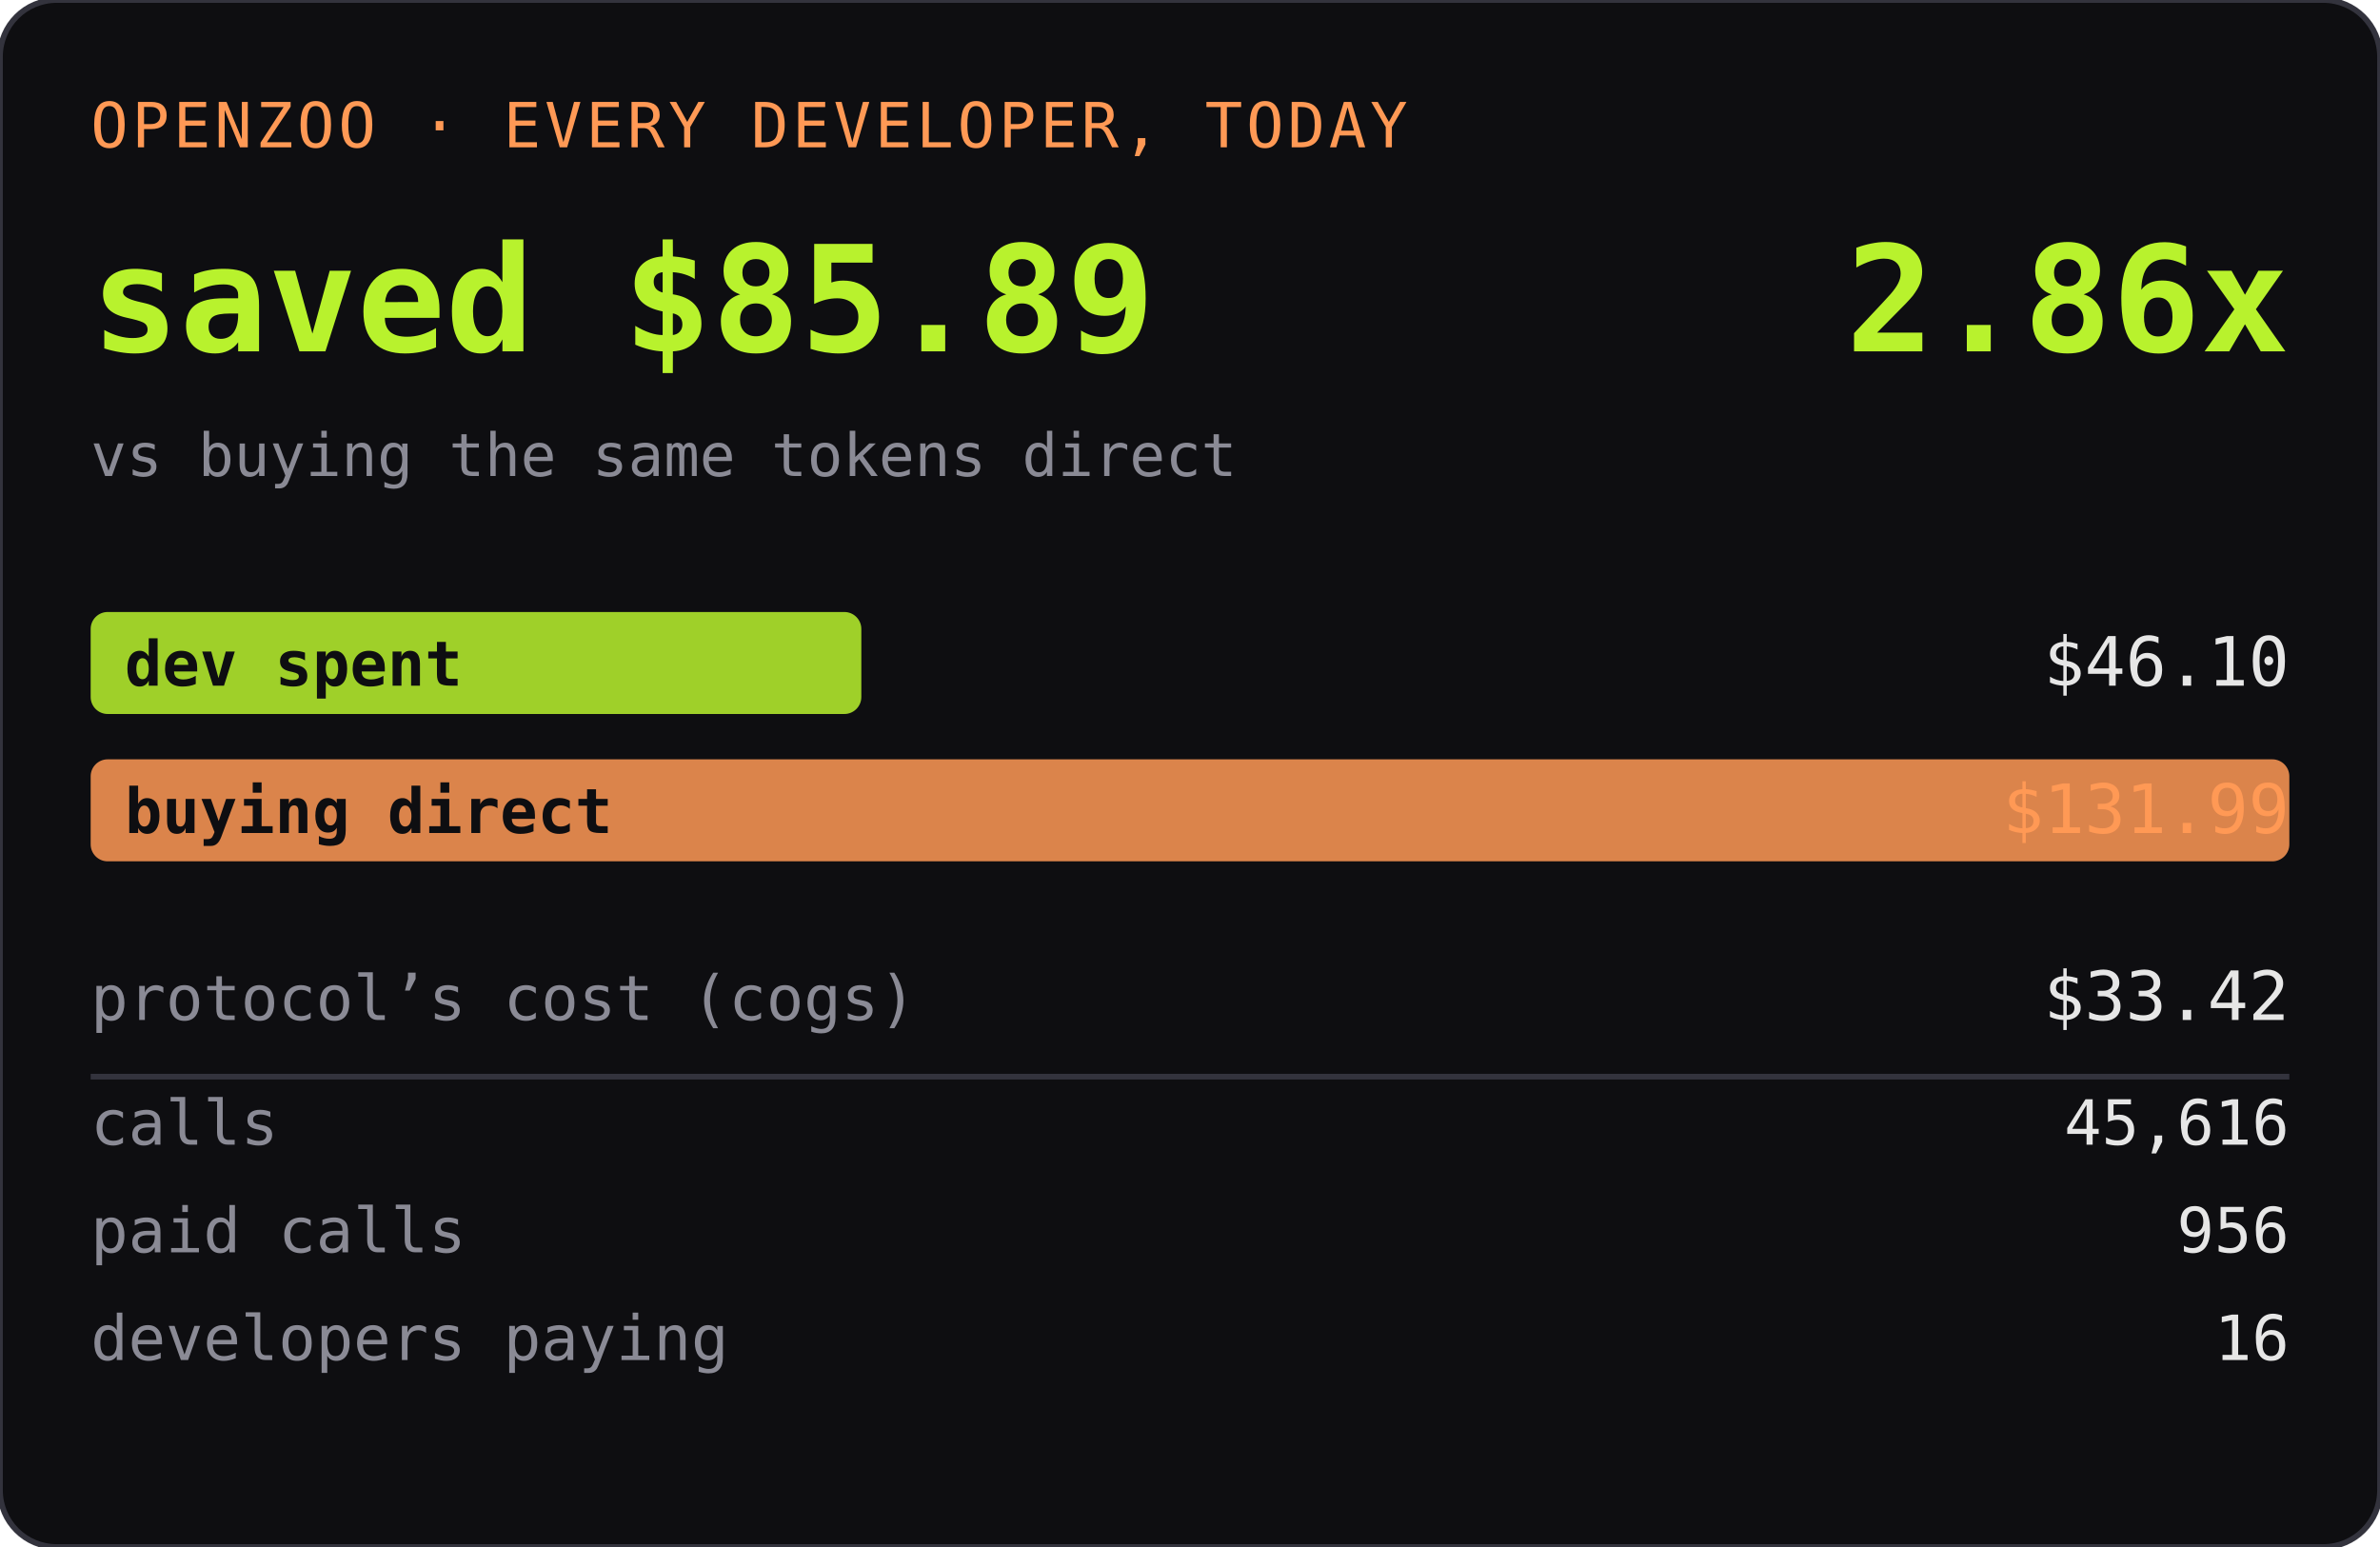
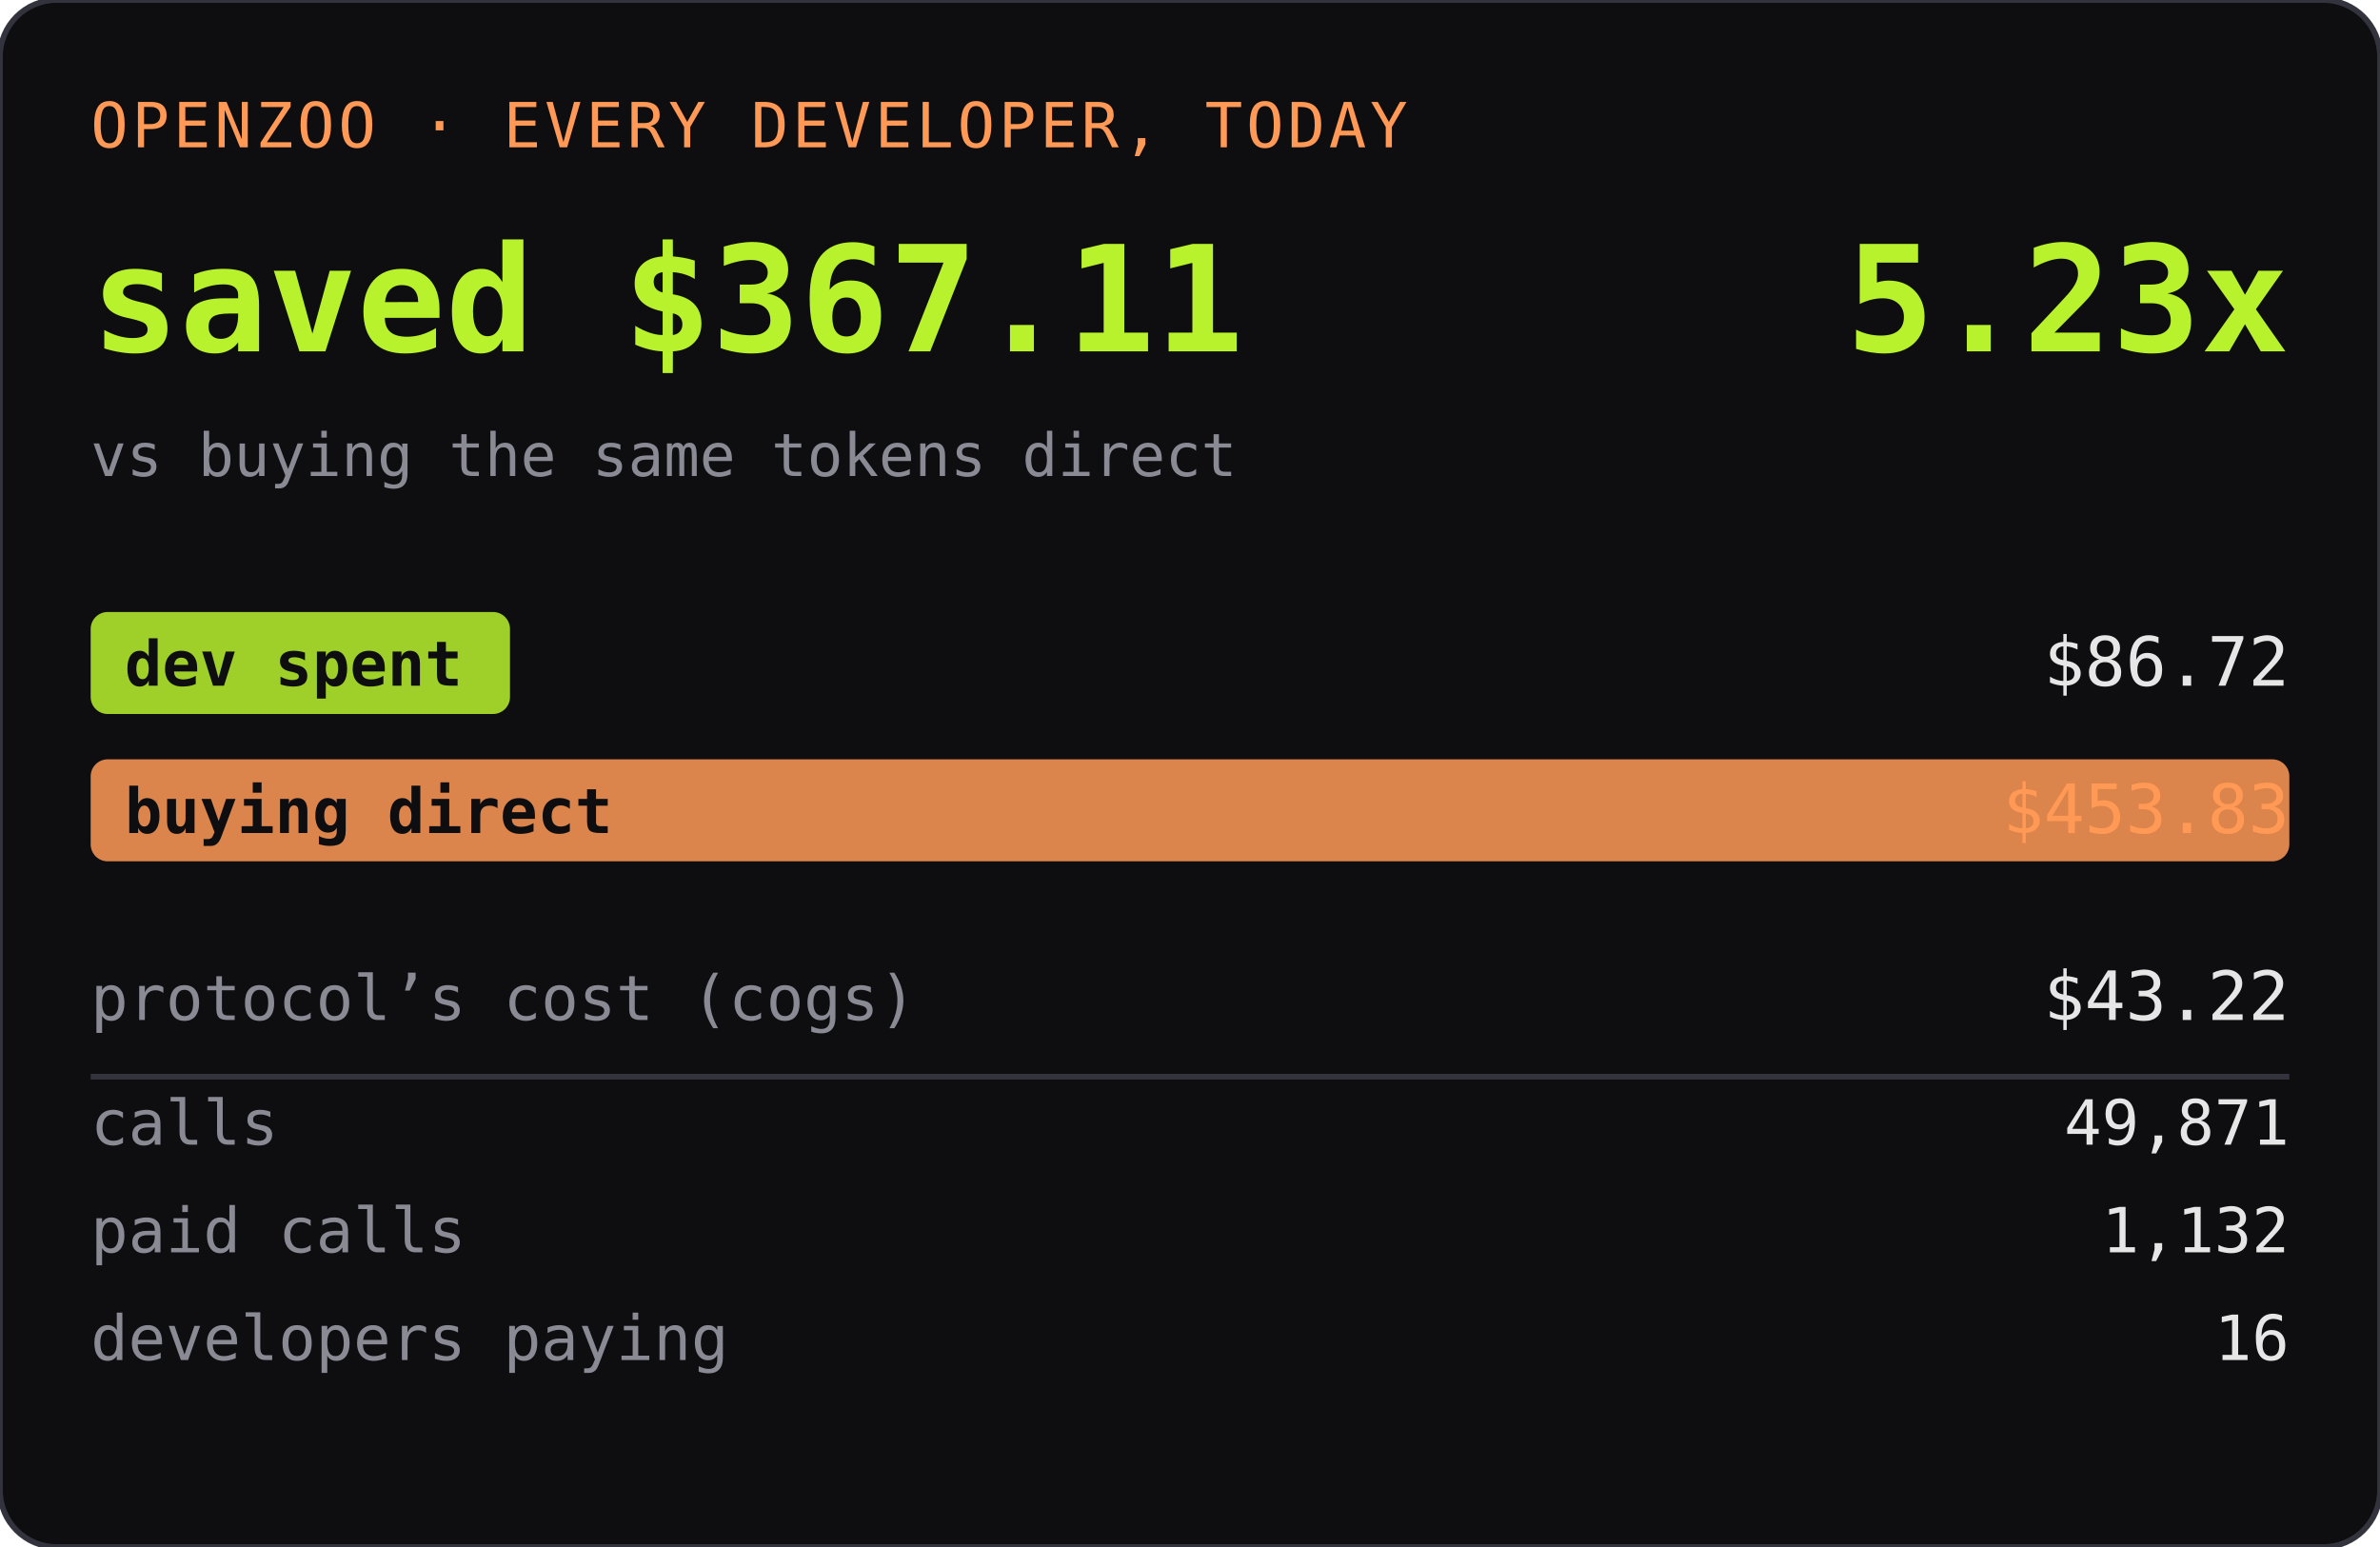
<svg xmlns="http://www.w3.org/2000/svg" width="420" height="273" role="img" aria-label="OPENZOO · EVERY DEVELOPER, TODAY">
  <rect width="420" height="273" rx="10" fill="#0e0e11" />
  <rect width="420" height="273" rx="10" fill="none" stroke="#33333d" />
  <text x="16" y="26" font-family="ui-monospace,SFMono-Regular,Menlo,monospace" font-size="11" fill="#ff9955" letter-spacing="0.06em">OPENZOO · EVERY DEVELOPER, TODAY</text>
-   <text x="16" y="62" font-family="ui-monospace,SFMono-Regular,Menlo,monospace" font-size="26" font-weight="600" fill="#b8f22d">saved $85.89</text>
-   <text x="404" y="62" text-anchor="end" font-family="ui-monospace,SFMono-Regular,Menlo,monospace" font-size="26" font-weight="600" fill="#b8f22d">2.86x</text>
+   <text x="16" y="62" font-family="ui-monospace,SFMono-Regular,Menlo,monospace" font-size="26" font-weight="600" fill="#b8f22d">saved $367.11</text>
+   <text x="404" y="62" text-anchor="end" font-family="ui-monospace,SFMono-Regular,Menlo,monospace" font-size="26" font-weight="600" fill="#b8f22d">5.23x</text>
  <text x="16" y="84" font-family="ui-monospace,SFMono-Regular,Menlo,monospace" font-size="10.5" fill="#8a8a95">vs buying the same tokens direct</text>
-   <rect x="16" y="108" width="136" height="18" rx="3" fill="#b8f22d" opacity="0.85" />
+   <rect x="16" y="108" width="74" height="18" rx="3" fill="#b8f22d" opacity="0.85" />
  <text x="22" y="121" font-family="ui-monospace,SFMono-Regular,Menlo,monospace" font-size="11" fill="#0e0e11" font-weight="600">dev spent</text>
-   <text x="404" y="121" text-anchor="end" font-family="ui-monospace,SFMono-Regular,Menlo,monospace" font-size="12" fill="#e6e6e6">$46.10</text>
+   <text x="404" y="121" text-anchor="end" font-family="ui-monospace,SFMono-Regular,Menlo,monospace" font-size="12" fill="#e6e6e6">$86.72</text>
  <rect x="16" y="134" width="388" height="18" rx="3" fill="#ff9955" opacity="0.85" />
  <text x="22" y="147" font-family="ui-monospace,SFMono-Regular,Menlo,monospace" font-size="11" fill="#0e0e11" font-weight="600">buying direct</text>
-   <text x="404" y="147" text-anchor="end" font-family="ui-monospace,SFMono-Regular,Menlo,monospace" font-size="12" fill="#ff9955">$131.99</text>
+   <text x="404" y="147" text-anchor="end" font-family="ui-monospace,SFMono-Regular,Menlo,monospace" font-size="12" fill="#ff9955">$453.83</text>
  <text x="16" y="180" font-family="ui-monospace,SFMono-Regular,Menlo,monospace" font-size="11" fill="#8a8a95">protocol’s cost (cogs)</text>
-   <text x="404" y="180" text-anchor="end" font-family="ui-monospace,SFMono-Regular,Menlo,monospace" font-size="12" fill="#e6e6e6">$33.42</text>
+   <text x="404" y="180" text-anchor="end" font-family="ui-monospace,SFMono-Regular,Menlo,monospace" font-size="12" fill="#e6e6e6">$43.22</text>
  <line x1="16" y1="190" x2="404" y2="190" stroke="#33333d" />
  <text x="16" y="202" font-family="ui-monospace,SFMono-Regular,Menlo,monospace" font-size="11" fill="#8a8a95">calls</text>
-   <text x="404" y="202" text-anchor="end" font-family="ui-monospace,SFMono-Regular,Menlo,monospace" font-size="11" fill="#e6e6e6">45,616</text>
+   <text x="404" y="202" text-anchor="end" font-family="ui-monospace,SFMono-Regular,Menlo,monospace" font-size="11" fill="#e6e6e6">49,871</text>
  <text x="16" y="221" font-family="ui-monospace,SFMono-Regular,Menlo,monospace" font-size="11" fill="#8a8a95">paid calls</text>
-   <text x="404" y="221" text-anchor="end" font-family="ui-monospace,SFMono-Regular,Menlo,monospace" font-size="11" fill="#e6e6e6">956</text>
+   <text x="404" y="221" text-anchor="end" font-family="ui-monospace,SFMono-Regular,Menlo,monospace" font-size="11" fill="#e6e6e6">1,132</text>
  <text x="16" y="240" font-family="ui-monospace,SFMono-Regular,Menlo,monospace" font-size="11" fill="#8a8a95">developers paying</text>
  <text x="404" y="240" text-anchor="end" font-family="ui-monospace,SFMono-Regular,Menlo,monospace" font-size="11" fill="#e6e6e6">16</text>
</svg>
